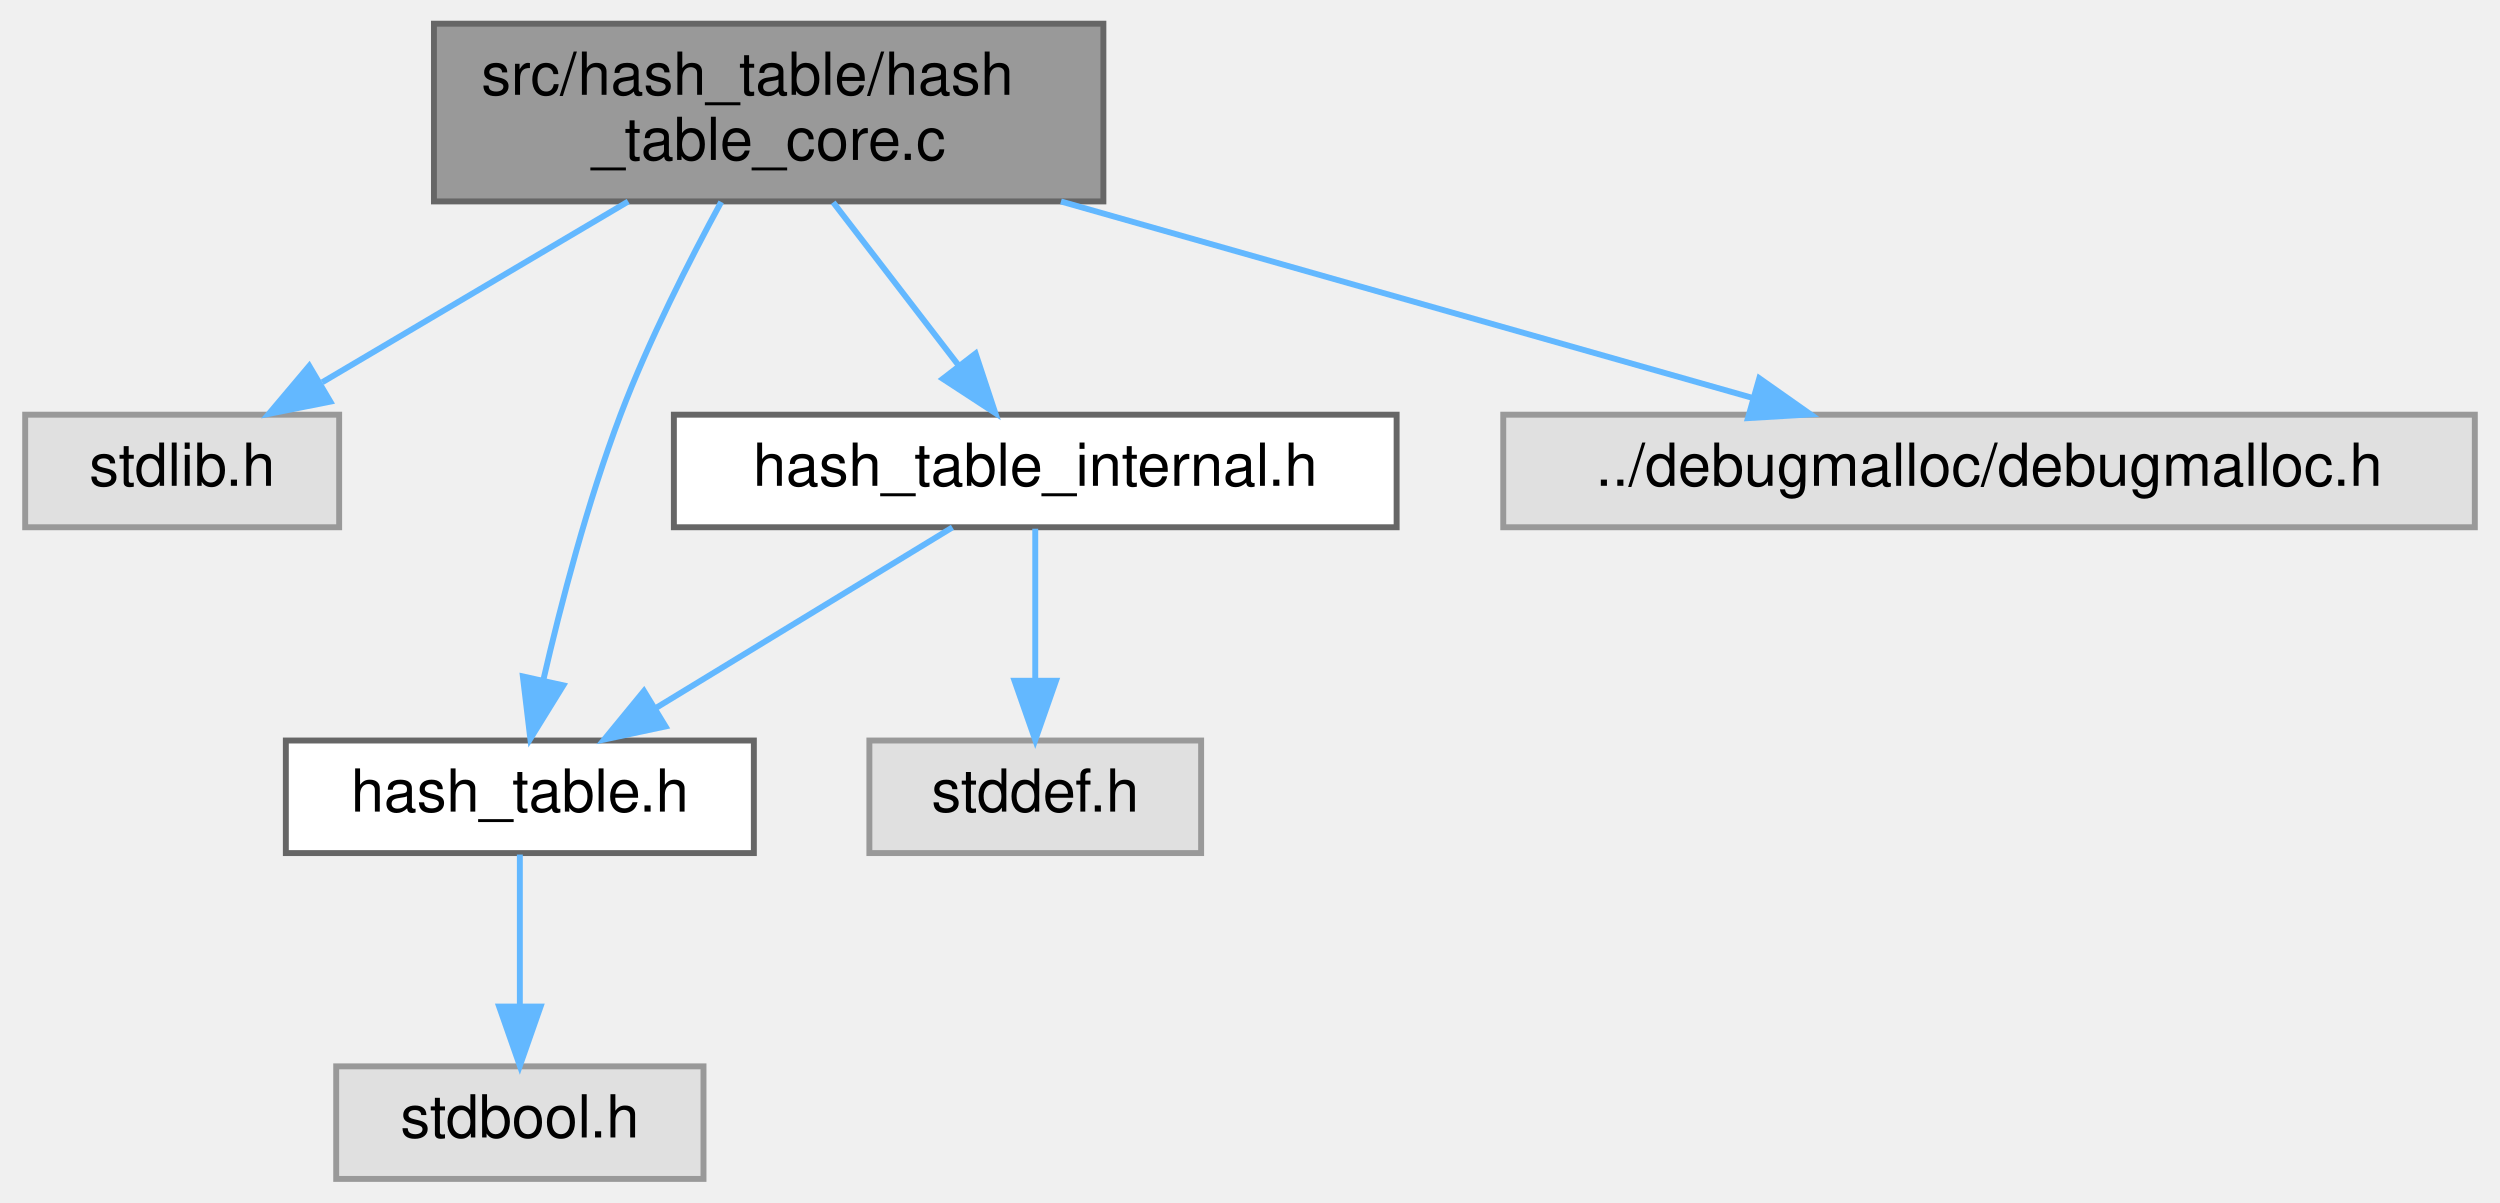
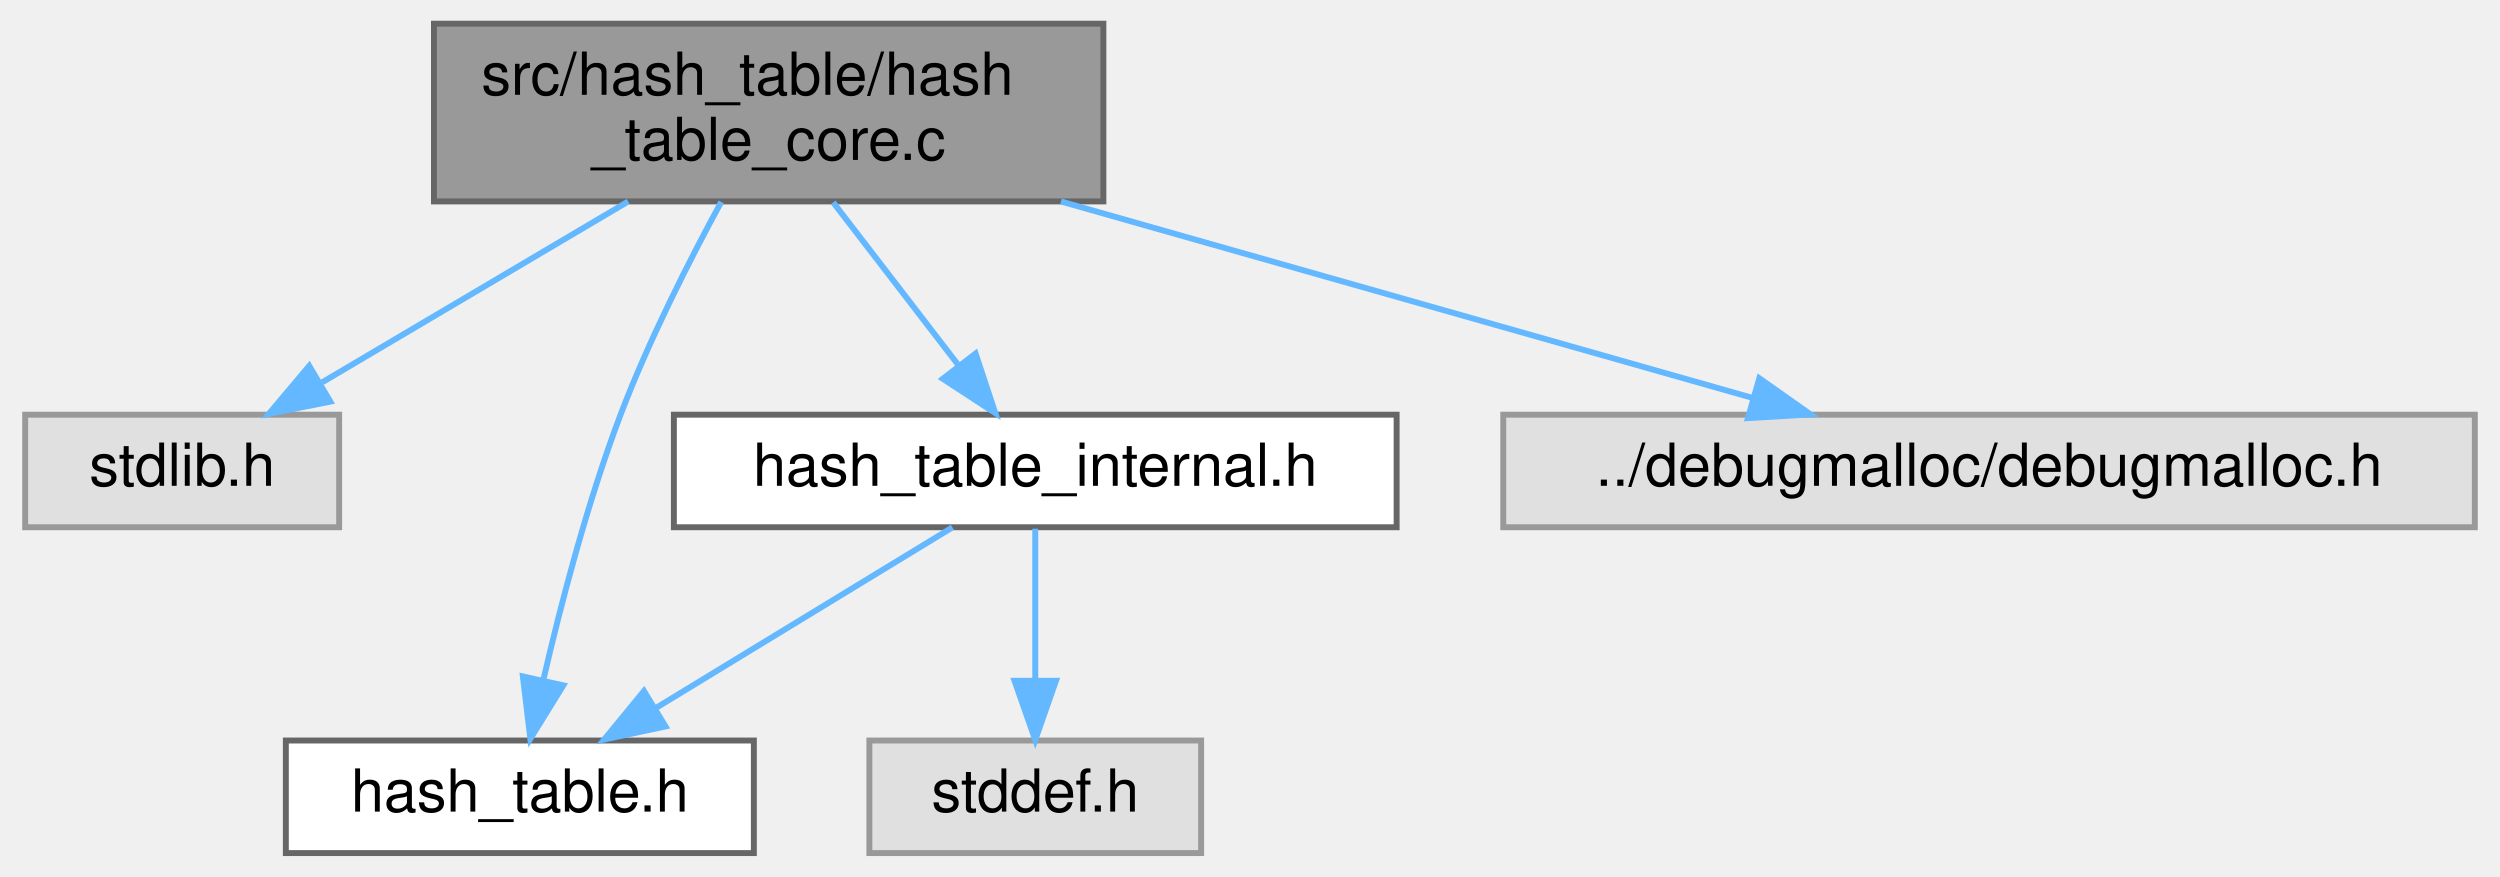
- <svg xmlns="http://www.w3.org/2000/svg" xmlns:xlink="http://www.w3.org/1999/xlink" width="422pt" height="203pt" viewBox="0.00 0.00 421.50 203.00">
-   <g id="graph0" class="graph" transform="scale(1 1) rotate(0) translate(4 199)">
+ <svg xmlns="http://www.w3.org/2000/svg" xmlns:xlink="http://www.w3.org/1999/xlink" width="422pt" height="148pt" viewBox="0.00 0.00 421.50 148.00">
+   <g id="graph0" class="graph" transform="scale(1 1) rotate(0) translate(4 144)">
    <g id="Node000001" class="node">
      <g id="a_Node000001">
        <a xlink:title="Core HashTable methods.">
-           <polygon fill="#999999" stroke="#666666" points="182,-195 69,-195 69,-165 182,-165 182,-195" />
-           <text text-anchor="start" x="77" y="-183" font-family="Helvetica,sans-Serif" font-size="10.00">src/hash_table/hash</text>
-           <text text-anchor="middle" x="125.5" y="-172" font-family="Helvetica,sans-Serif" font-size="10.00">_table_core.c</text>
+           <polygon fill="#999999" stroke="#666666" points="182,-140 69,-140 69,-110 182,-110 182,-140" />
+           <text text-anchor="start" x="77" y="-128" font-family="Helvetica,sans-Serif" font-size="10.00">src/hash_table/hash</text>
+           <text text-anchor="middle" x="125.5" y="-117" font-family="Helvetica,sans-Serif" font-size="10.00">_table_core.c</text>
        </a>
      </g>
    </g>
    <g id="Node000002" class="node">
      <g id="a_Node000002">
        <a xlink:title=" ">
-           <polygon fill="#e0e0e0" stroke="#999999" points="53,-129 0,-129 0,-110 53,-110 53,-129" />
-           <text text-anchor="middle" x="26.5" y="-117" font-family="Helvetica,sans-Serif" font-size="10.00">stdlib.h</text>
+           <polygon fill="#e0e0e0" stroke="#999999" points="53,-74 0,-74 0,-55 53,-55 53,-74" />
+           <text text-anchor="middle" x="26.5" y="-62" font-family="Helvetica,sans-Serif" font-size="10.00">stdlib.h</text>
        </a>
      </g>
    </g>
    <g id="edge1_Node000001_Node000002" class="edge">
      <g id="a_edge1_Node000001_Node000002">
        <a xlink:title=" ">
-           <path fill="none" stroke="#63b8ff" d="M101.79,-164.99C86.15,-155.75 65.76,-143.7 50.14,-134.47" />
-           <polygon fill="#63b8ff" stroke="#63b8ff" points="51.51,-131.21 41.12,-129.14 47.95,-137.24 51.51,-131.21" />
+           <path fill="none" stroke="#63b8ff" d="M101.79,-109.99C86.15,-100.75 65.76,-88.7 50.14,-79.47" />
+           <polygon fill="#63b8ff" stroke="#63b8ff" points="51.51,-76.21 41.12,-74.14 47.95,-82.24 51.51,-76.21" />
        </a>
      </g>
    </g>
    <g id="Node000003" class="node">
      <g id="a_Node000003">
        <a xlink:href="hash__table_8h.html" target="_top" xlink:title="Public API for HashTable.">
-           <polygon fill="white" stroke="#666666" points="123,-74 44,-74 44,-55 123,-55 123,-74" />
-           <text text-anchor="middle" x="83.5" y="-62" font-family="Helvetica,sans-Serif" font-size="10.00">hash_table.h</text>
+           <polygon fill="white" stroke="#666666" points="123,-19 44,-19 44,0 123,0 123,-19" />
+           <text text-anchor="middle" x="83.5" y="-7" font-family="Helvetica,sans-Serif" font-size="10.00">hash_table.h</text>
        </a>
      </g>
    </g>
    <g id="edge2_Node000001_Node000003" class="edge">
      <g id="a_edge2_Node000001_Node000003">
        <a xlink:title=" ">
-           <path fill="none" stroke="#63b8ff" d="M117.49,-164.91C112.14,-155.07 105.25,-141.52 100.5,-129 94.93,-114.31 90.43,-97.06 87.47,-84.24" />
-           <polygon fill="#63b8ff" stroke="#63b8ff" points="90.84,-83.31 85.27,-74.3 84.01,-84.82 90.84,-83.31" />
-         </a>
-       </g>
-     </g>
-     <g id="Node000005" class="node">
-       <g id="a_Node000005">
-         <a xlink:href="hash__table__internal_8h.html" target="_top" xlink:title="Internal HashTable API and utilities.">
-           <polygon fill="white" stroke="#666666" points="231.5,-129 109.5,-129 109.5,-110 231.5,-110 231.5,-129" />
-           <text text-anchor="middle" x="170.5" y="-117" font-family="Helvetica,sans-Serif" font-size="10.00">hash_table_internal.h</text>
-         </a>
-       </g>
-     </g>
-     <g id="edge4_Node000001_Node000005" class="edge">
-       <g id="a_edge4_Node000001_Node000005">
-         <a xlink:title=" ">
-           <path fill="none" stroke="#63b8ff" d="M136.39,-164.84C142.79,-156.52 150.92,-145.96 157.63,-137.23" />
-           <polygon fill="#63b8ff" stroke="#63b8ff" points="160.43,-139.33 163.76,-129.27 154.89,-135.06 160.43,-139.33" />
-         </a>
-       </g>
-     </g>
-     <g id="Node000007" class="node">
-       <g id="a_Node000007">
-         <a xlink:title=" ">
-           <polygon fill="#e0e0e0" stroke="#999999" points="413.5,-129 249.5,-129 249.5,-110 413.5,-110 413.5,-129" />
-           <text text-anchor="middle" x="331.5" y="-117" font-family="Helvetica,sans-Serif" font-size="10.00">../debugmalloc/debugmalloc.h</text>
-         </a>
-       </g>
-     </g>
-     <g id="edge7_Node000001_Node000007" class="edge">
-       <g id="a_edge7_Node000001_Node000007">
-         <a xlink:title=" ">
-           <path fill="none" stroke="#63b8ff" d="M174.84,-164.99C210.55,-154.85 258.19,-141.32 291.52,-131.85" />
-           <polygon fill="#63b8ff" stroke="#63b8ff" points="292.72,-135.15 301.38,-129.05 290.8,-128.42 292.72,-135.15" />
+           <path fill="none" stroke="#63b8ff" d="M117.49,-109.91C112.14,-100.07 105.25,-86.52 100.5,-74 94.93,-59.31 90.43,-42.06 87.47,-29.24" />
+           <polygon fill="#63b8ff" stroke="#63b8ff" points="90.84,-28.31 85.27,-19.3 84.01,-29.82 90.84,-28.31" />
        </a>
      </g>
    </g>
    <g id="Node000004" class="node">
      <g id="a_Node000004">
-         <a xlink:title=" ">
-           <polygon fill="#e0e0e0" stroke="#999999" points="114.5,-19 52.5,-19 52.5,0 114.5,0 114.5,-19" />
-           <text text-anchor="middle" x="83.5" y="-7" font-family="Helvetica,sans-Serif" font-size="10.00">stdbool.h</text>
+         <a xlink:href="hash__table__internal_8h.html" target="_top" xlink:title="Internal HashTable API and utilities.">
+           <polygon fill="white" stroke="#666666" points="231.5,-74 109.5,-74 109.5,-55 231.5,-55 231.5,-74" />
+           <text text-anchor="middle" x="170.5" y="-62" font-family="Helvetica,sans-Serif" font-size="10.00">hash_table_internal.h</text>
        </a>
      </g>
    </g>
-     <g id="edge3_Node000003_Node000004" class="edge">
-       <g id="a_edge3_Node000003_Node000004">
+     <g id="edge3_Node000001_Node000004" class="edge">
+       <g id="a_edge3_Node000001_Node000004">
        <a xlink:title=" ">
-           <path fill="none" stroke="#63b8ff" d="M83.5,-54.75C83.5,-47.8 83.5,-37.85 83.5,-29.13" />
-           <polygon fill="#63b8ff" stroke="#63b8ff" points="87,-29.09 83.5,-19.09 80,-29.09 87,-29.09" />
-         </a>
-       </g>
-     </g>
-     <g id="edge6_Node000005_Node000003" class="edge">
-       <g id="a_edge6_Node000005_Node000003">
-         <a xlink:title=" ">
-           <path fill="none" stroke="#63b8ff" d="M156.52,-109.98C143.03,-101.77 122.37,-89.18 106.46,-79.49" />
-           <polygon fill="#63b8ff" stroke="#63b8ff" points="108.09,-76.38 97.73,-74.17 104.45,-82.36 108.09,-76.38" />
+           <path fill="none" stroke="#63b8ff" d="M136.39,-109.84C142.79,-101.52 150.92,-90.96 157.63,-82.23" />
+           <polygon fill="#63b8ff" stroke="#63b8ff" points="160.43,-84.33 163.76,-74.27 154.89,-80.06 160.43,-84.33" />
        </a>
      </g>
    </g>
    <g id="Node000006" class="node">
      <g id="a_Node000006">
        <a xlink:title=" ">
-           <polygon fill="#e0e0e0" stroke="#999999" points="198.5,-74 142.5,-74 142.5,-55 198.5,-55 198.5,-74" />
-           <text text-anchor="middle" x="170.5" y="-62" font-family="Helvetica,sans-Serif" font-size="10.00">stddef.h</text>
+           <polygon fill="#e0e0e0" stroke="#999999" points="413.5,-74 249.5,-74 249.5,-55 413.5,-55 413.5,-74" />
+           <text text-anchor="middle" x="331.5" y="-62" font-family="Helvetica,sans-Serif" font-size="10.00">../debugmalloc/debugmalloc.h</text>
        </a>
      </g>
    </g>
-     <g id="edge5_Node000005_Node000006" class="edge">
-       <g id="a_edge5_Node000005_Node000006">
+     <g id="edge6_Node000001_Node000006" class="edge">
+       <g id="a_edge6_Node000001_Node000006">
        <a xlink:title=" ">
-           <path fill="none" stroke="#63b8ff" d="M170.5,-109.75C170.5,-102.8 170.5,-92.85 170.5,-84.13" />
-           <polygon fill="#63b8ff" stroke="#63b8ff" points="174,-84.09 170.5,-74.09 167,-84.09 174,-84.09" />
+           <path fill="none" stroke="#63b8ff" d="M174.84,-109.99C210.55,-99.85 258.19,-86.32 291.52,-76.85" />
+           <polygon fill="#63b8ff" stroke="#63b8ff" points="292.72,-80.15 301.38,-74.05 290.8,-73.42 292.72,-80.15" />
+         </a>
+       </g>
+     </g>
+     <g id="edge5_Node000004_Node000003" class="edge">
+       <g id="a_edge5_Node000004_Node000003">
+         <a xlink:title=" ">
+           <path fill="none" stroke="#63b8ff" d="M156.52,-54.98C143.03,-46.77 122.37,-34.18 106.46,-24.49" />
+           <polygon fill="#63b8ff" stroke="#63b8ff" points="108.09,-21.38 97.73,-19.17 104.45,-27.36 108.09,-21.38" />
+         </a>
+       </g>
+     </g>
+     <g id="Node000005" class="node">
+       <g id="a_Node000005">
+         <a xlink:title=" ">
+           <polygon fill="#e0e0e0" stroke="#999999" points="198.5,-19 142.5,-19 142.5,0 198.5,0 198.5,-19" />
+           <text text-anchor="middle" x="170.5" y="-7" font-family="Helvetica,sans-Serif" font-size="10.00">stddef.h</text>
+         </a>
+       </g>
+     </g>
+     <g id="edge4_Node000004_Node000005" class="edge">
+       <g id="a_edge4_Node000004_Node000005">
+         <a xlink:title=" ">
+           <path fill="none" stroke="#63b8ff" d="M170.5,-54.75C170.5,-47.8 170.5,-37.85 170.5,-29.13" />
+           <polygon fill="#63b8ff" stroke="#63b8ff" points="174,-29.09 170.5,-19.09 167,-29.09 174,-29.09" />
        </a>
      </g>
    </g>
  </g>
</svg>
